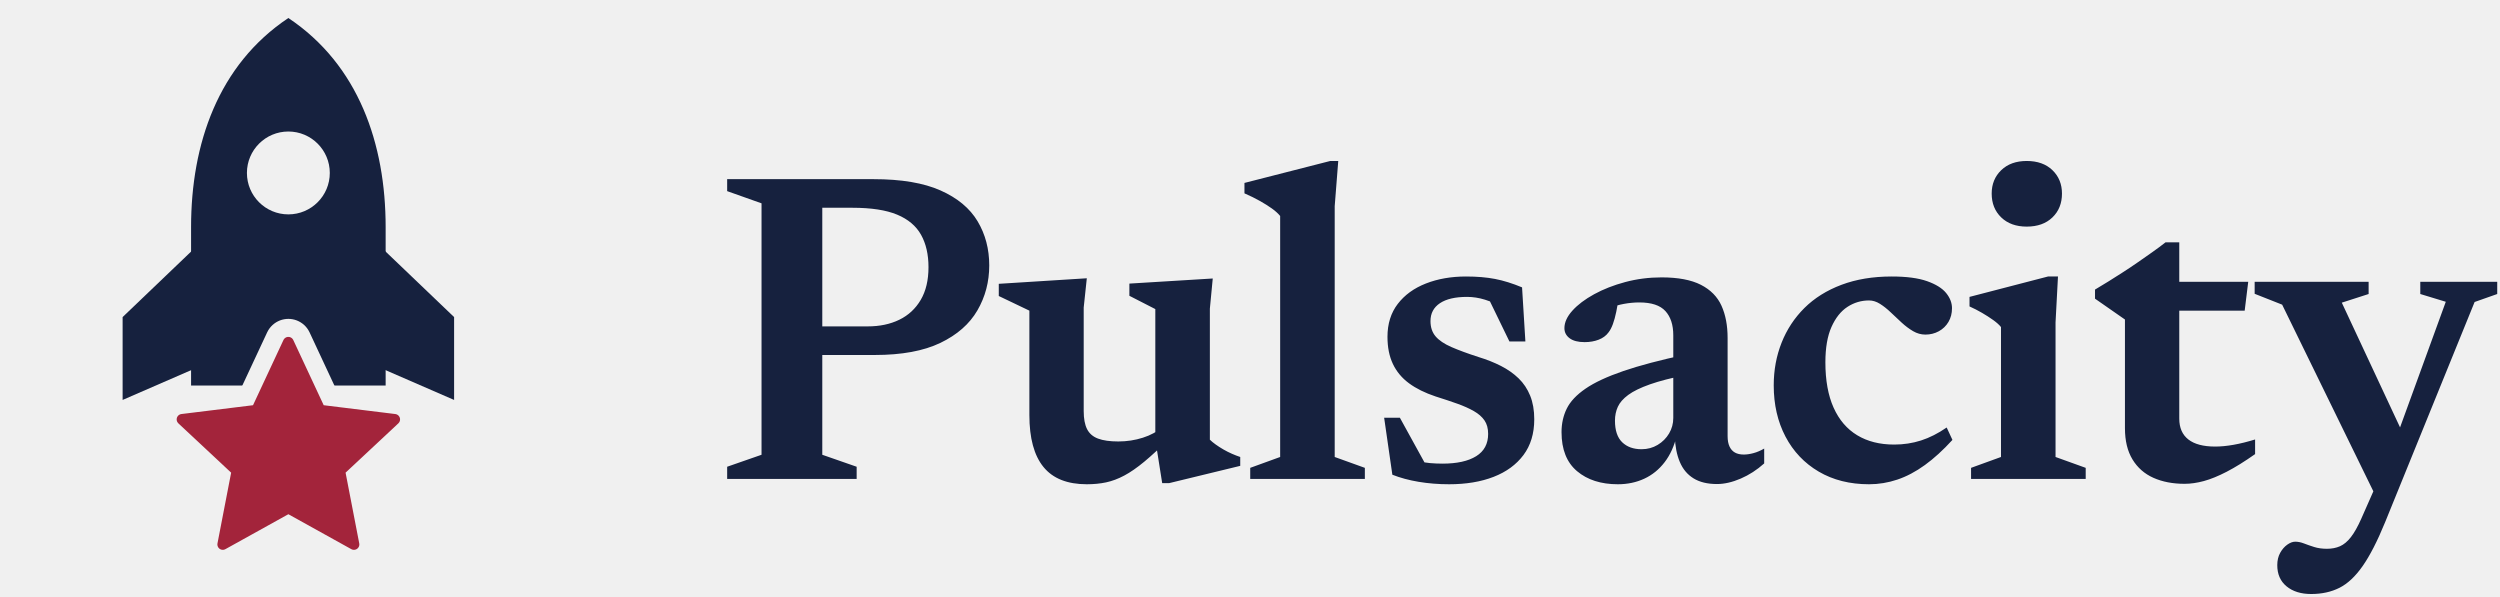
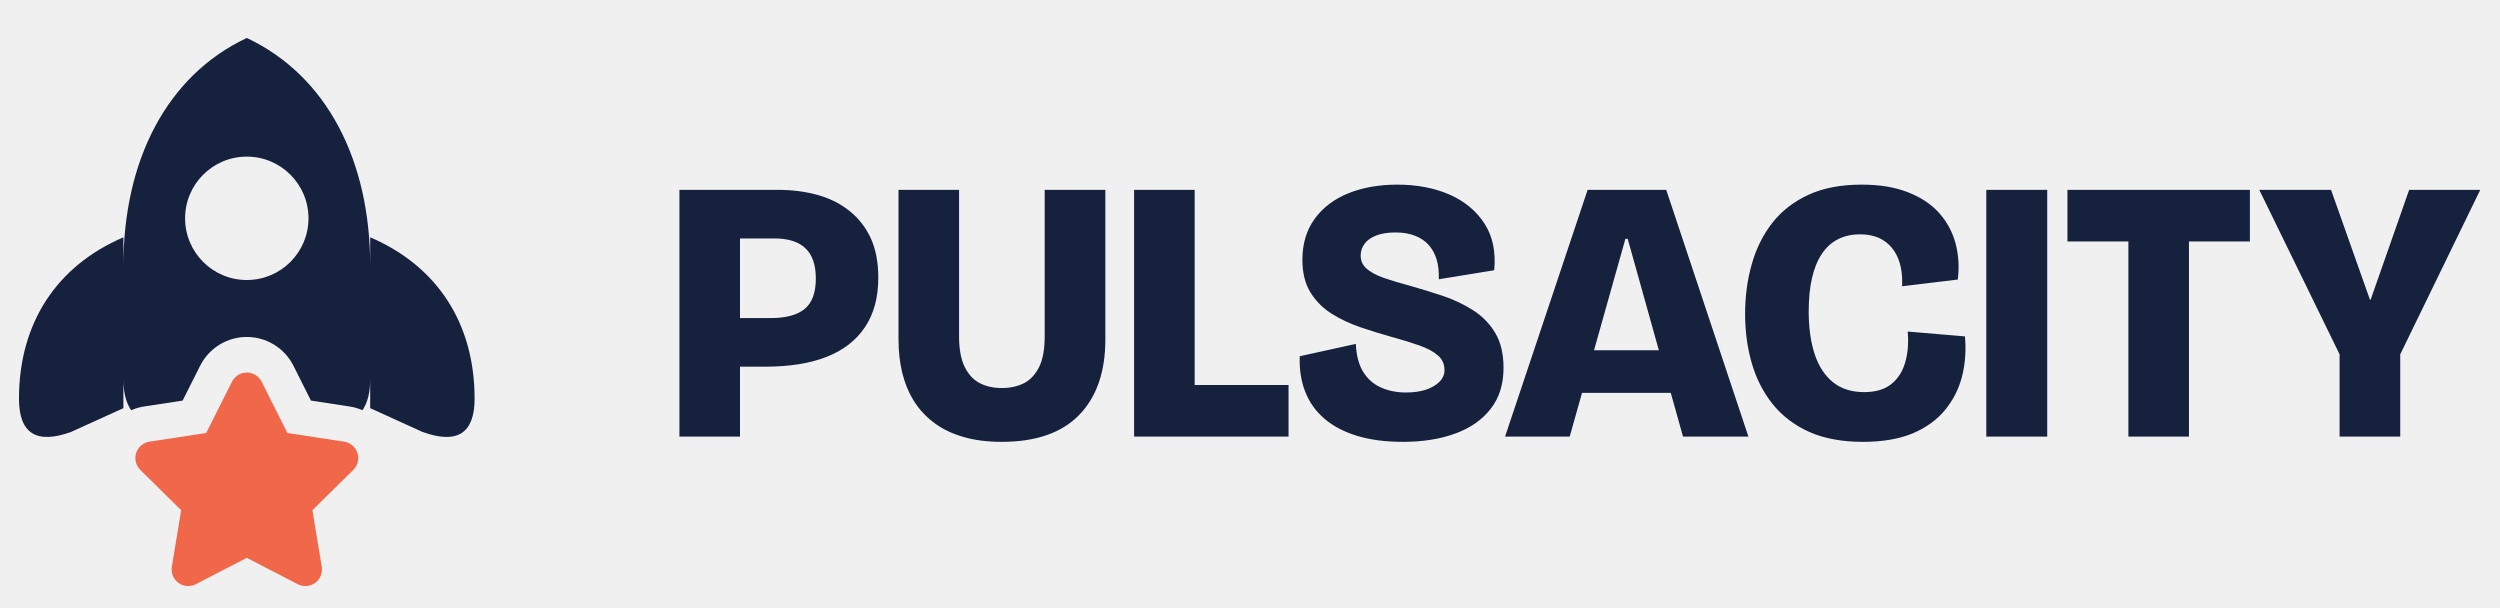
- <svg xmlns="http://www.w3.org/2000/svg" width="225.5" height="53.8" viewBox="0 0 225.48 53.80" role="img" aria-label="Pulsacity">
-   <g transform="translate(0 0.00) scale(1.625)">
-     <defs>
-       <mask id="m1" maskUnits="userSpaceOnUse" x="0" y="0" width="32" height="32">
-         <rect width="32" height="32" fill="white" />
-         <circle cx="16" cy="9.6" r="2.3" fill="black" />
-         <path d="M16.00 19.00 L17.76 22.77 L21.90 23.28 L18.85 26.13 L19.64 30.22 L16.00 28.20 L12.36 30.22 L13.15 26.13 L10.10 23.28 L14.24 22.77Z" fill="black" stroke="black" stroke-width="2.6" stroke-linejoin="round" />
-       </mask>
-     </defs>
-     <g class="pz-fusee" mask="url(#m1)" fill="#16213E">
-       <path d="M16 1C19.9 3.6 21.4 8 21.4 12.6V21.4H10.6V12.6C10.6 8 12.1 3.6 16 1Z" />
-       <path d="M11.4 13.2L6.8 17.6V22.2L11.4 20.2Z M20.6 13.2L25.2 17.6V22.2L20.6 20.2Z" />
+ <svg xmlns="http://www.w3.org/2000/svg" width="263.38" height="64" viewBox="0 0 263.38 64" role="img" aria-label="Pulsacity">
+   <defs>
+     <mask id="pz-h" maskUnits="userSpaceOnUse" x="0" y="0" width="64" height="64">
+       <rect width="64" height="64" fill="white" />
+       <circle cx="32" cy="23" r="6.5" fill="black" />
+       <path d="M32.00 41.00 L35.12 47.21 L41.99 48.26 L37.04 53.14 L38.17 59.99 L32.00 56.80 L25.83 59.99 L26.96 53.14 L22.01 48.26 L28.88 47.21Z" fill="black" stroke="black" stroke-width="11" stroke-linejoin="round" />
+     </mask>
+   </defs>
+   <g transform="translate(-6 0) scale(1)">
+     <g class="pz-fusee" mask="url(#pz-h)" fill="#16213E">
+       <path d="M32 4C40.5 8 45 17 45 28V40Q45 45 40 45H24Q19 45 19 40V28C19 17 23.5 8 32 4Z M19 25C12 28 8 34 8 42Q8 47.5 13.5 45.5L19 43Z M45 25C52 28 56 34 56 42Q56 47.5 50.5 45.5L45 43Z" />
    </g>
-     <path class="pz-etoile" d="M16.00 19.00 L17.76 22.77 L21.90 23.28 L18.85 26.13 L19.64 30.22 L16.00 28.20 L12.36 30.22 L13.15 26.13 L10.10 23.28 L14.24 22.77Z" fill="#A3243B" stroke="#A3243B" stroke-width="0.6" stroke-linejoin="round" />
+     <path class="pz-etoile" d="M32.00 41.00 L35.12 47.21 L41.99 48.26 L37.04 53.14 L38.17 59.99 L32.00 56.80 L25.83 59.99 L26.96 53.14 L22.01 48.26 L28.88 47.21Z" fill="#F0674A" stroke="#F0674A" stroke-width="3.5" stroke-linejoin="round" />
  </g>
-   <path d="M83.74 24.10Q83.74 22.38 83.07 21.18Q82.40 19.98 80.91 19.36Q79.42 18.74 76.88 18.74H70.62L70.50 16.16H78.78Q82.54 16.16 84.83 17.18Q87.12 18.20 88.17 19.96Q89.22 21.72 89.22 23.94Q89.22 26.16 88.15 28.00Q87.08 29.84 84.81 30.93Q82.54 32.02 78.90 32.02H70.46L70.62 29.44H78.26Q79.88 29.44 81.11 28.84Q82.34 28.24 83.04 27.05Q83.74 25.86 83.74 24.10ZM74.16 16.16V41.02L77.26 42.10V43.20H65.58V42.10L68.68 41.02V18.34L65.58 17.24V16.16ZM97.74 37.08Q97.74 38.10 98.04 38.70Q98.34 39.30 99.03 39.56Q99.72 39.82 100.86 39.82Q102.02 39.82 103.08 39.48Q104.14 39.14 104.76 38.56L105.48 39.54Q104.20 40.82 103.21 41.64Q102.22 42.46 101.39 42.90Q100.56 43.34 99.76 43.51Q98.96 43.68 98.02 43.68Q95.38 43.68 94.11 42.12Q92.84 40.56 92.84 37.44V28.02L90.08 26.70V25.60L98.02 25.10L97.74 27.74ZM104.82 43.58 104.20 39.66V27.88L101.86 26.68V25.58L109.38 25.12L109.12 27.84V39.66Q109.32 39.86 109.64 40.09Q109.96 40.32 110.34 40.54Q110.72 40.76 111.11 40.93Q111.50 41.10 111.86 41.22V42.02L105.44 43.58ZM120.38 41.22 123.10 42.20V43.20H112.76V42.20L115.46 41.22V19.48Q115.18 19.14 114.72 18.81Q114.26 18.48 113.64 18.13Q113.02 17.78 112.24 17.44V16.50L119.98 14.52H120.70L120.38 18.60ZM132.22 24.94Q133.70 24.94 134.84 25.16Q135.98 25.38 137.28 25.92L137.58 30.80H136.14L133.80 25.98L135.60 27.78Q134.74 27.28 133.93 27.03Q133.12 26.78 132.32 26.78Q130.72 26.78 129.87 27.35Q129.02 27.92 129.02 28.96Q129.02 29.80 129.48 30.34Q129.94 30.88 130.90 31.30Q131.86 31.72 133.34 32.20Q134.46 32.54 135.38 33.01Q136.30 33.48 136.97 34.13Q137.64 34.78 138.01 35.69Q138.38 36.60 138.38 37.82Q138.38 39.74 137.41 41.04Q136.44 42.34 134.72 43.01Q133.00 43.68 130.70 43.68Q129.26 43.68 127.95 43.46Q126.64 43.24 125.58 42.82L124.84 37.68H126.26L129.10 42.84L126.40 41.12Q127.12 41.40 127.75 41.56Q128.38 41.72 128.96 41.77Q129.54 41.82 130.10 41.82Q132.06 41.82 133.14 41.15Q134.22 40.48 134.22 39.14Q134.22 38.40 133.89 37.92Q133.56 37.44 132.93 37.08Q132.30 36.72 131.43 36.41Q130.56 36.10 129.48 35.76Q128.04 35.28 127.08 34.57Q126.12 33.86 125.63 32.83Q125.14 31.80 125.14 30.38Q125.14 28.62 126.07 27.41Q127.00 26.20 128.61 25.57Q130.22 24.94 132.22 24.94ZM152.04 31.98 152.10 33.82Q150.08 34.22 148.81 34.67Q147.54 35.12 146.86 35.62Q146.18 36.12 145.92 36.69Q145.66 37.26 145.66 37.94Q145.66 39.26 146.31 39.89Q146.96 40.52 148.06 40.52Q148.86 40.52 149.51 40.13Q150.16 39.74 150.54 39.10Q150.92 38.46 150.92 37.70V30.24Q150.92 28.84 150.21 28.06Q149.50 27.28 147.86 27.28Q147.18 27.28 146.47 27.41Q145.76 27.54 145.16 27.80L146.04 26.52Q145.92 27.44 145.78 28.11Q145.64 28.78 145.47 29.24Q145.30 29.70 145.08 29.98Q144.76 30.42 144.19 30.64Q143.62 30.86 142.92 30.86Q142.04 30.86 141.57 30.51Q141.10 30.16 141.10 29.60Q141.10 28.82 141.82 28.02Q142.54 27.22 143.78 26.54Q145.02 25.86 146.59 25.44Q148.16 25.02 149.86 25.02Q152.10 25.02 153.41 25.69Q154.72 26.36 155.27 27.58Q155.82 28.80 155.82 30.48V39.34Q155.82 39.90 155.99 40.27Q156.16 40.64 156.48 40.82Q156.80 41.00 157.28 41.00Q157.68 41.00 158.16 40.87Q158.64 40.74 159.12 40.46V41.80Q158.14 42.68 157.00 43.17Q155.86 43.66 154.86 43.66Q153.58 43.66 152.75 43.15Q151.92 42.64 151.51 41.67Q151.10 40.70 151.06 39.38L151.24 39.26Q150.90 40.70 150.14 41.69Q149.38 42.68 148.30 43.18Q147.22 43.68 145.92 43.68Q143.64 43.68 142.24 42.50Q140.84 41.32 140.84 38.98Q140.84 37.82 141.31 36.86Q141.78 35.90 143.00 35.06Q144.22 34.22 146.41 33.47Q148.60 32.72 152.04 31.98ZM170.62 24.94Q172.62 24.94 173.81 25.36Q175.00 25.78 175.53 26.43Q176.06 27.08 176.06 27.80Q176.06 28.50 175.74 29.04Q175.42 29.58 174.87 29.88Q174.32 30.18 173.66 30.18Q173.08 30.18 172.55 29.87Q172.02 29.56 171.52 29.10Q171.02 28.64 170.54 28.18Q170.06 27.72 169.57 27.41Q169.08 27.10 168.58 27.10Q167.52 27.10 166.63 27.68Q165.74 28.26 165.19 29.49Q164.64 30.72 164.64 32.68Q164.64 35.12 165.38 36.77Q166.12 38.42 167.51 39.26Q168.90 40.10 170.84 40.10Q172.12 40.10 173.27 39.73Q174.42 39.36 175.58 38.56L176.10 39.68Q174.84 41.06 173.61 41.95Q172.38 42.84 171.13 43.26Q169.88 43.68 168.58 43.68Q165.98 43.68 164.04 42.54Q162.10 41.40 161.04 39.38Q159.98 37.36 159.98 34.76Q159.98 32.70 160.69 30.91Q161.40 29.12 162.75 27.78Q164.10 26.44 166.09 25.69Q168.08 24.94 170.62 24.94ZM182.80 20.44Q181.36 20.44 180.50 19.61Q179.64 18.78 179.64 17.46Q179.64 16.18 180.50 15.35Q181.36 14.52 182.80 14.52Q184.26 14.52 185.12 15.35Q185.98 16.18 185.98 17.46Q185.98 18.78 185.12 19.61Q184.26 20.44 182.80 20.44ZM185.62 24.94 185.40 29.08V41.22L188.12 42.20V43.20H177.78V42.20L180.48 41.22V29.50Q180.24 29.20 179.78 28.87Q179.32 28.54 178.77 28.22Q178.22 27.90 177.64 27.64V26.78L184.72 24.94ZM196.56 37.76Q196.56 39.00 197.38 39.64Q198.20 40.28 199.80 40.28Q200.56 40.28 201.46 40.12Q202.36 39.96 203.40 39.64V40.96Q201.98 41.96 200.84 42.55Q199.70 43.14 198.78 43.39Q197.86 43.64 197.04 43.64Q195.44 43.64 194.23 43.10Q193.02 42.56 192.34 41.44Q191.66 40.32 191.66 38.62V28.82L188.96 26.94V26.12Q189.54 25.78 190.18 25.38Q190.82 24.98 191.49 24.55Q192.16 24.12 192.82 23.66Q193.48 23.20 194.12 22.75Q194.76 22.30 195.32 21.86H196.56V25.94ZM194.58 28.02 194.60 25.42H202.78L202.46 28.02ZM217.04 39.76 214.42 45.04 205.84 27.48 203.36 26.50V25.42H213.64V26.52L211.22 27.30ZM208.46 53.58Q207.08 53.58 206.24 52.89Q205.40 52.20 205.40 50.98Q205.40 50.34 205.66 49.87Q205.92 49.40 206.30 49.13Q206.68 48.86 207.02 48.86Q207.40 48.86 207.81 49.02Q208.22 49.18 208.73 49.34Q209.24 49.50 209.88 49.50Q210.54 49.50 211.06 49.27Q211.58 49.04 212.04 48.45Q212.50 47.86 212.98 46.78L215.08 42.02L216.02 39.80L220.60 27.22L218.30 26.52V25.42H225.24V26.52L223.20 27.24L215.12 47.12Q214.08 49.66 213.10 51.06Q212.12 52.46 211.01 53.02Q209.90 53.58 208.46 53.58Z" fill="#16213E" />
+   <path d="M76.34 38.63V33.51H81.19Q83.59 33.51 84.77 32.55Q85.95 31.58 85.95 29.34Q85.95 27.21 84.87 26.17Q83.79 25.12 81.58 25.12H76.34V20H81.94Q84.18 20 86.11 20.53Q88.04 21.06 89.48 22.21Q90.92 23.35 91.73 25.08Q92.53 26.82 92.53 29.26Q92.53 32.37 91.13 34.46Q89.74 36.55 87.1 37.59Q84.46 38.63 80.64 38.63ZM71.58 46V20H77.96V46ZM105.53 46.55Q103.29 46.55 101.52 46.04Q99.74 45.53 98.46 44.58Q97.18 43.64 96.33 42.32Q95.49 41 95.07 39.34Q94.66 37.69 94.66 35.76V20H101.04V35.44Q101.04 37.45 101.63 38.65Q102.22 39.85 103.23 40.37Q104.23 40.88 105.53 40.88Q106.87 40.88 107.88 40.37Q108.88 39.85 109.47 38.67Q110.06 37.49 110.06 35.44V20H116.45V35.76Q116.45 40.88 113.69 43.72Q110.93 46.55 105.53 46.55ZM119.48 46V20H125.86V46ZM120.58 46V40.56H135.75V46ZM147.8 46.55Q145.05 46.55 142.98 45.92Q140.91 45.29 139.53 44.11Q138.15 42.93 137.5 41.25Q136.85 39.58 136.93 37.53L142.84 36.23Q142.92 38.04 143.61 39.17Q144.3 40.29 145.48 40.82Q146.66 41.35 148.12 41.35Q149.3 41.35 150.21 41.06Q151.11 40.76 151.64 40.23Q152.18 39.7 152.18 38.99Q152.18 38.04 151.47 37.43Q150.76 36.82 149.52 36.39Q148.28 35.95 146.7 35.52Q145.01 35.05 143.33 34.48Q141.66 33.91 140.28 33.04Q138.9 32.17 138.05 30.79Q137.21 29.42 137.21 27.37Q137.21 24.85 138.49 23.07Q139.77 21.3 142.03 20.37Q144.3 19.45 147.21 19.45Q150.28 19.45 152.69 20.49Q155.09 21.54 156.39 23.55Q157.69 25.55 157.42 28.47L151.58 29.42Q151.62 28.23 151.35 27.33Q151.07 26.42 150.5 25.79Q149.93 25.16 149.06 24.83Q148.2 24.49 147.02 24.49Q145.79 24.49 144.99 24.81Q144.18 25.12 143.77 25.67Q143.35 26.22 143.35 26.93Q143.35 27.76 143.98 28.31Q144.61 28.86 145.79 29.28Q146.98 29.69 148.59 30.12Q150.28 30.6 152 31.17Q153.71 31.74 155.17 32.67Q156.63 33.59 157.51 35.05Q158.4 36.51 158.4 38.75Q158.4 41.35 157.04 43.08Q155.68 44.82 153.3 45.68Q150.92 46.55 147.8 46.55ZM158.56 46 167.26 20H175.54L184.2 46H177.31L171.48 25.16H171.24L165.37 46ZM163.48 41.39V36.9H180.07V41.39ZM196.26 46.55Q192.95 46.55 190.58 45.49Q188.22 44.42 186.72 42.53Q185.23 40.64 184.54 38.22Q183.85 35.8 183.85 33.08Q183.85 30.28 184.56 27.8Q185.27 25.32 186.74 23.45Q188.22 21.58 190.55 20.51Q192.87 19.45 196.14 19.45Q198.98 19.45 201.02 20.26Q203.07 21.06 204.31 22.46Q205.55 23.86 206.03 25.67Q206.5 27.48 206.26 29.45L200.39 30.16Q200.47 28.47 199.98 27.25Q199.49 26.03 198.48 25.36Q197.48 24.69 195.94 24.69Q194.64 24.69 193.64 25.2Q192.63 25.71 191.94 26.74Q191.25 27.76 190.9 29.28Q190.55 30.79 190.55 32.8Q190.55 35.4 191.18 37.31Q191.81 39.22 193.11 40.27Q194.41 41.31 196.38 41.31Q198.19 41.31 199.23 40.48Q200.28 39.66 200.71 38.2Q201.14 36.74 200.98 34.93L207.01 35.44Q207.21 37.61 206.72 39.6Q206.22 41.59 204.94 43.16Q203.66 44.74 201.52 45.65Q199.37 46.55 196.26 46.55ZM209.26 46V20H215.68V46ZM224.23 46V20H230.61V46ZM217.81 25.44V20H237.03V25.44ZM246.48 46V37.33L238.02 20H245.58L249.68 31.58H249.75L253.81 20H261.3L252.87 37.33V46Z" fill="#16213E" />
</svg>
